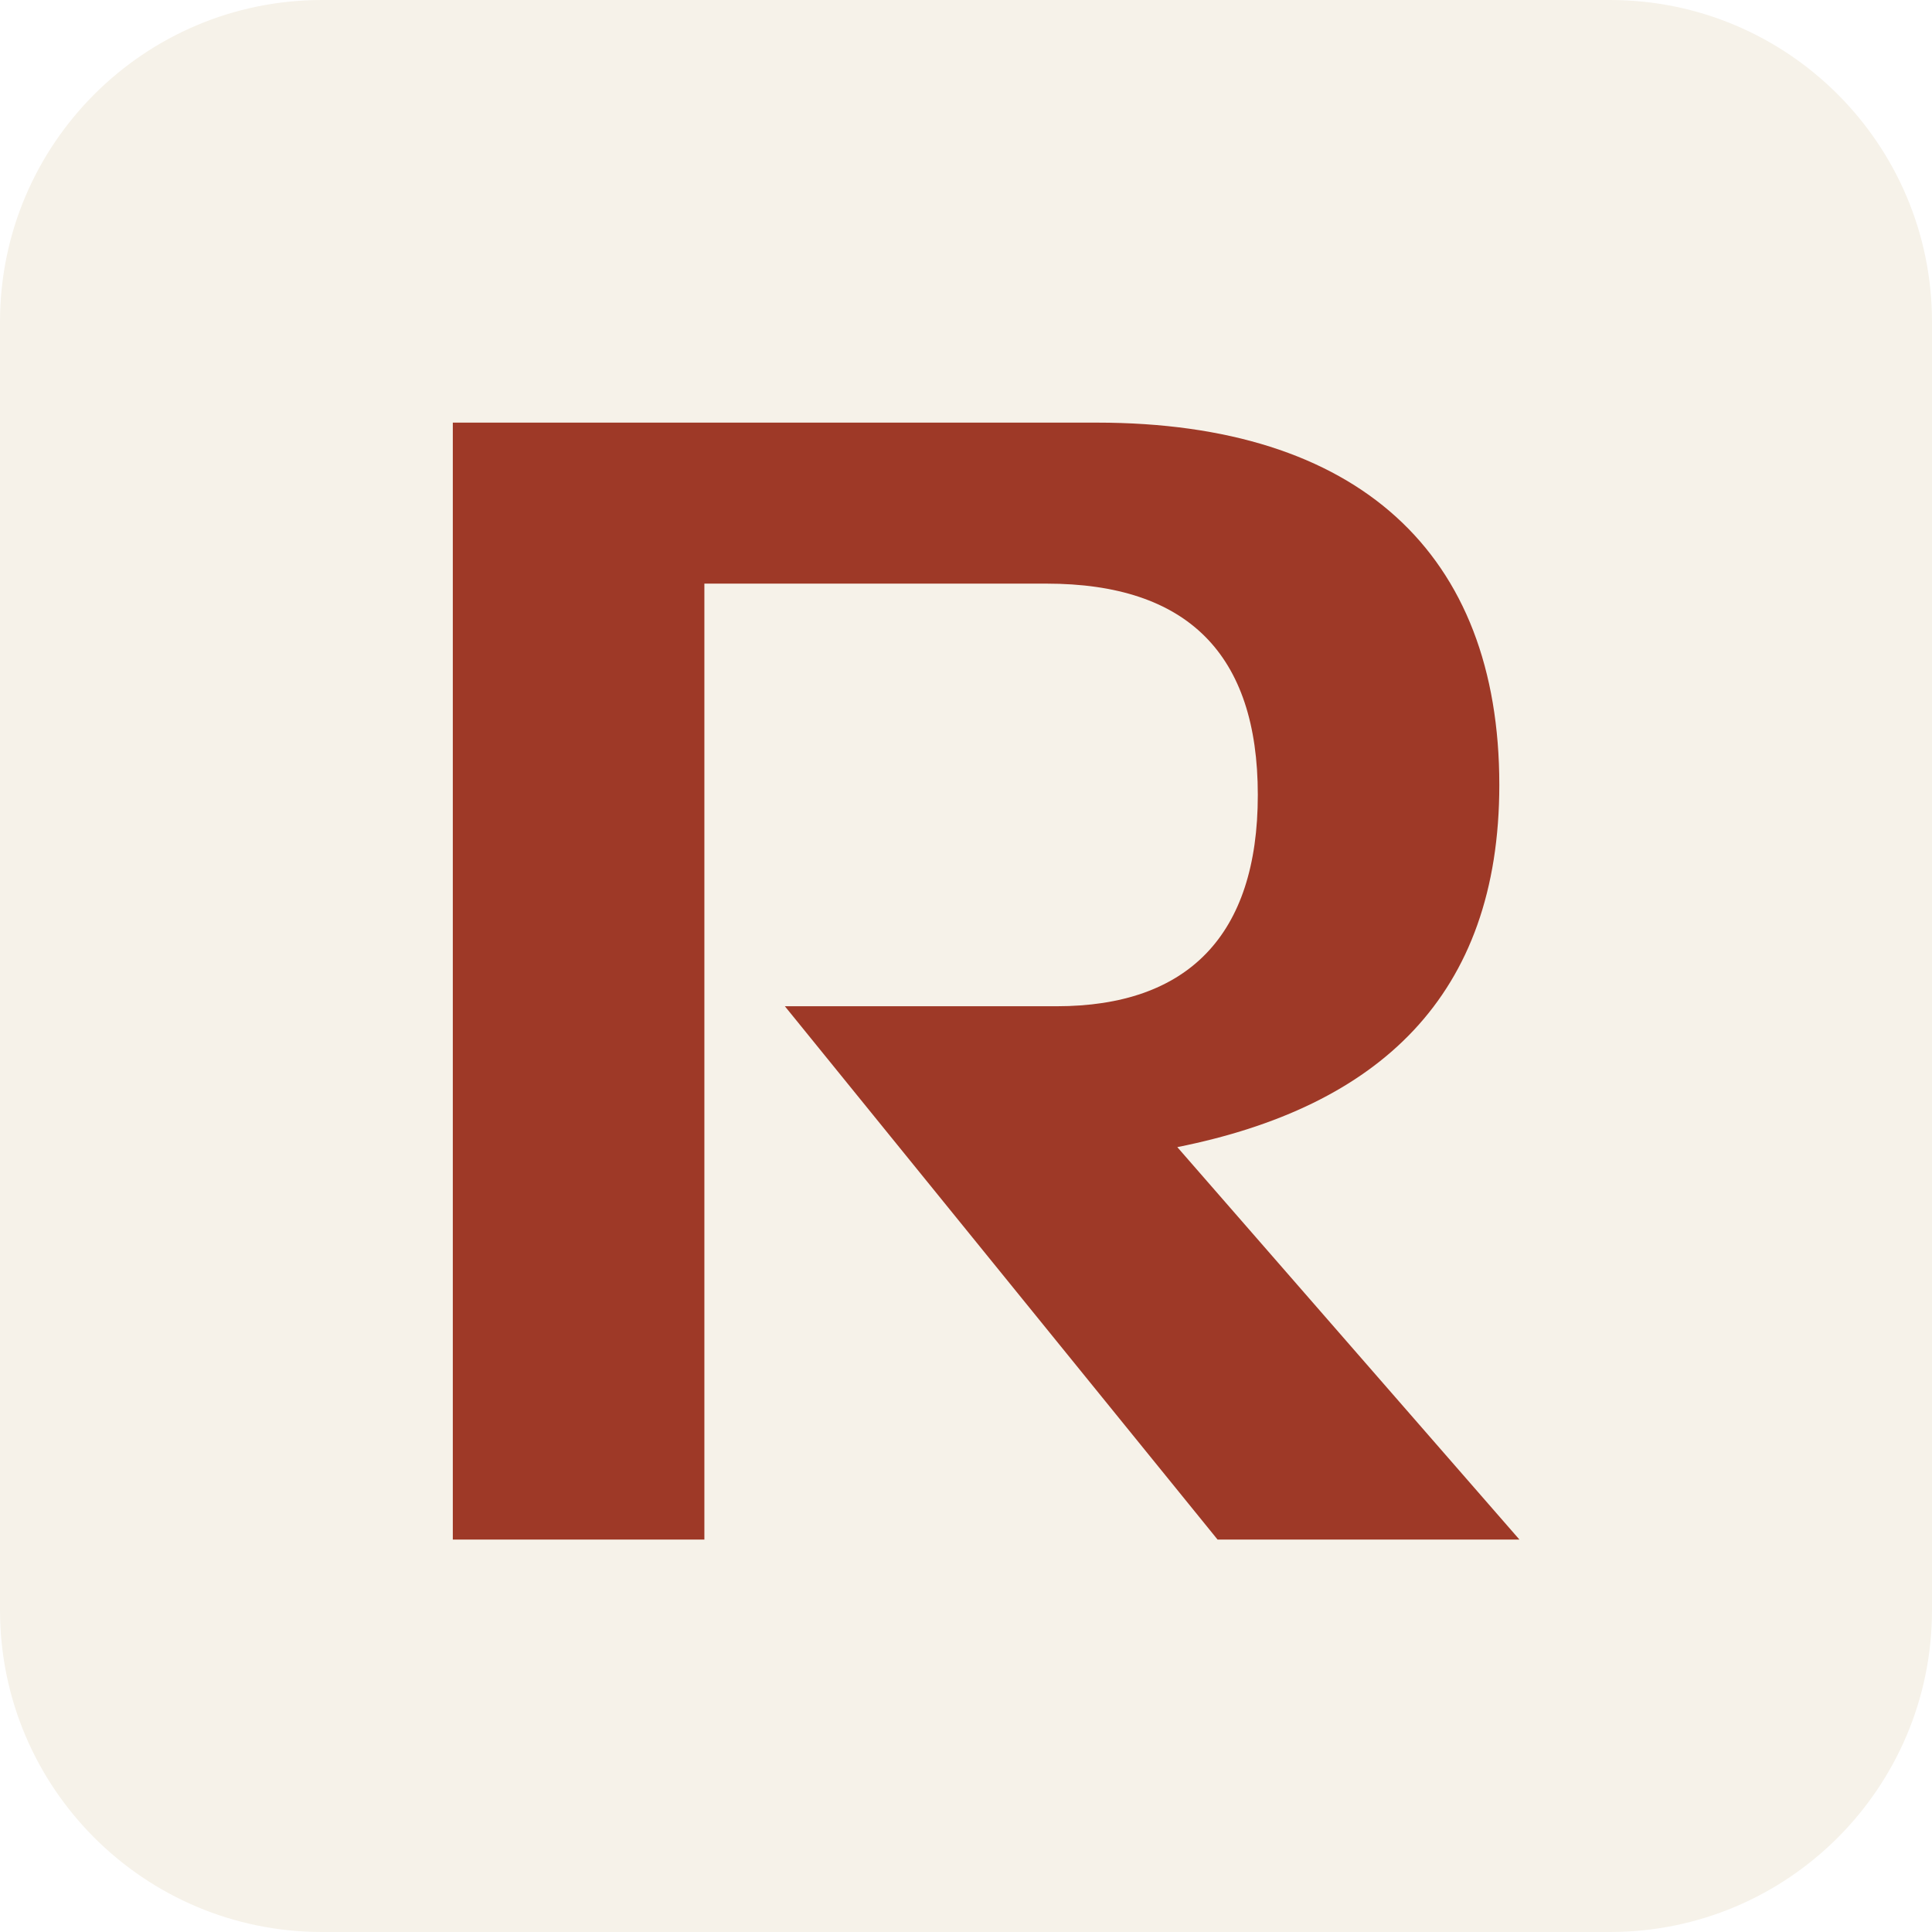
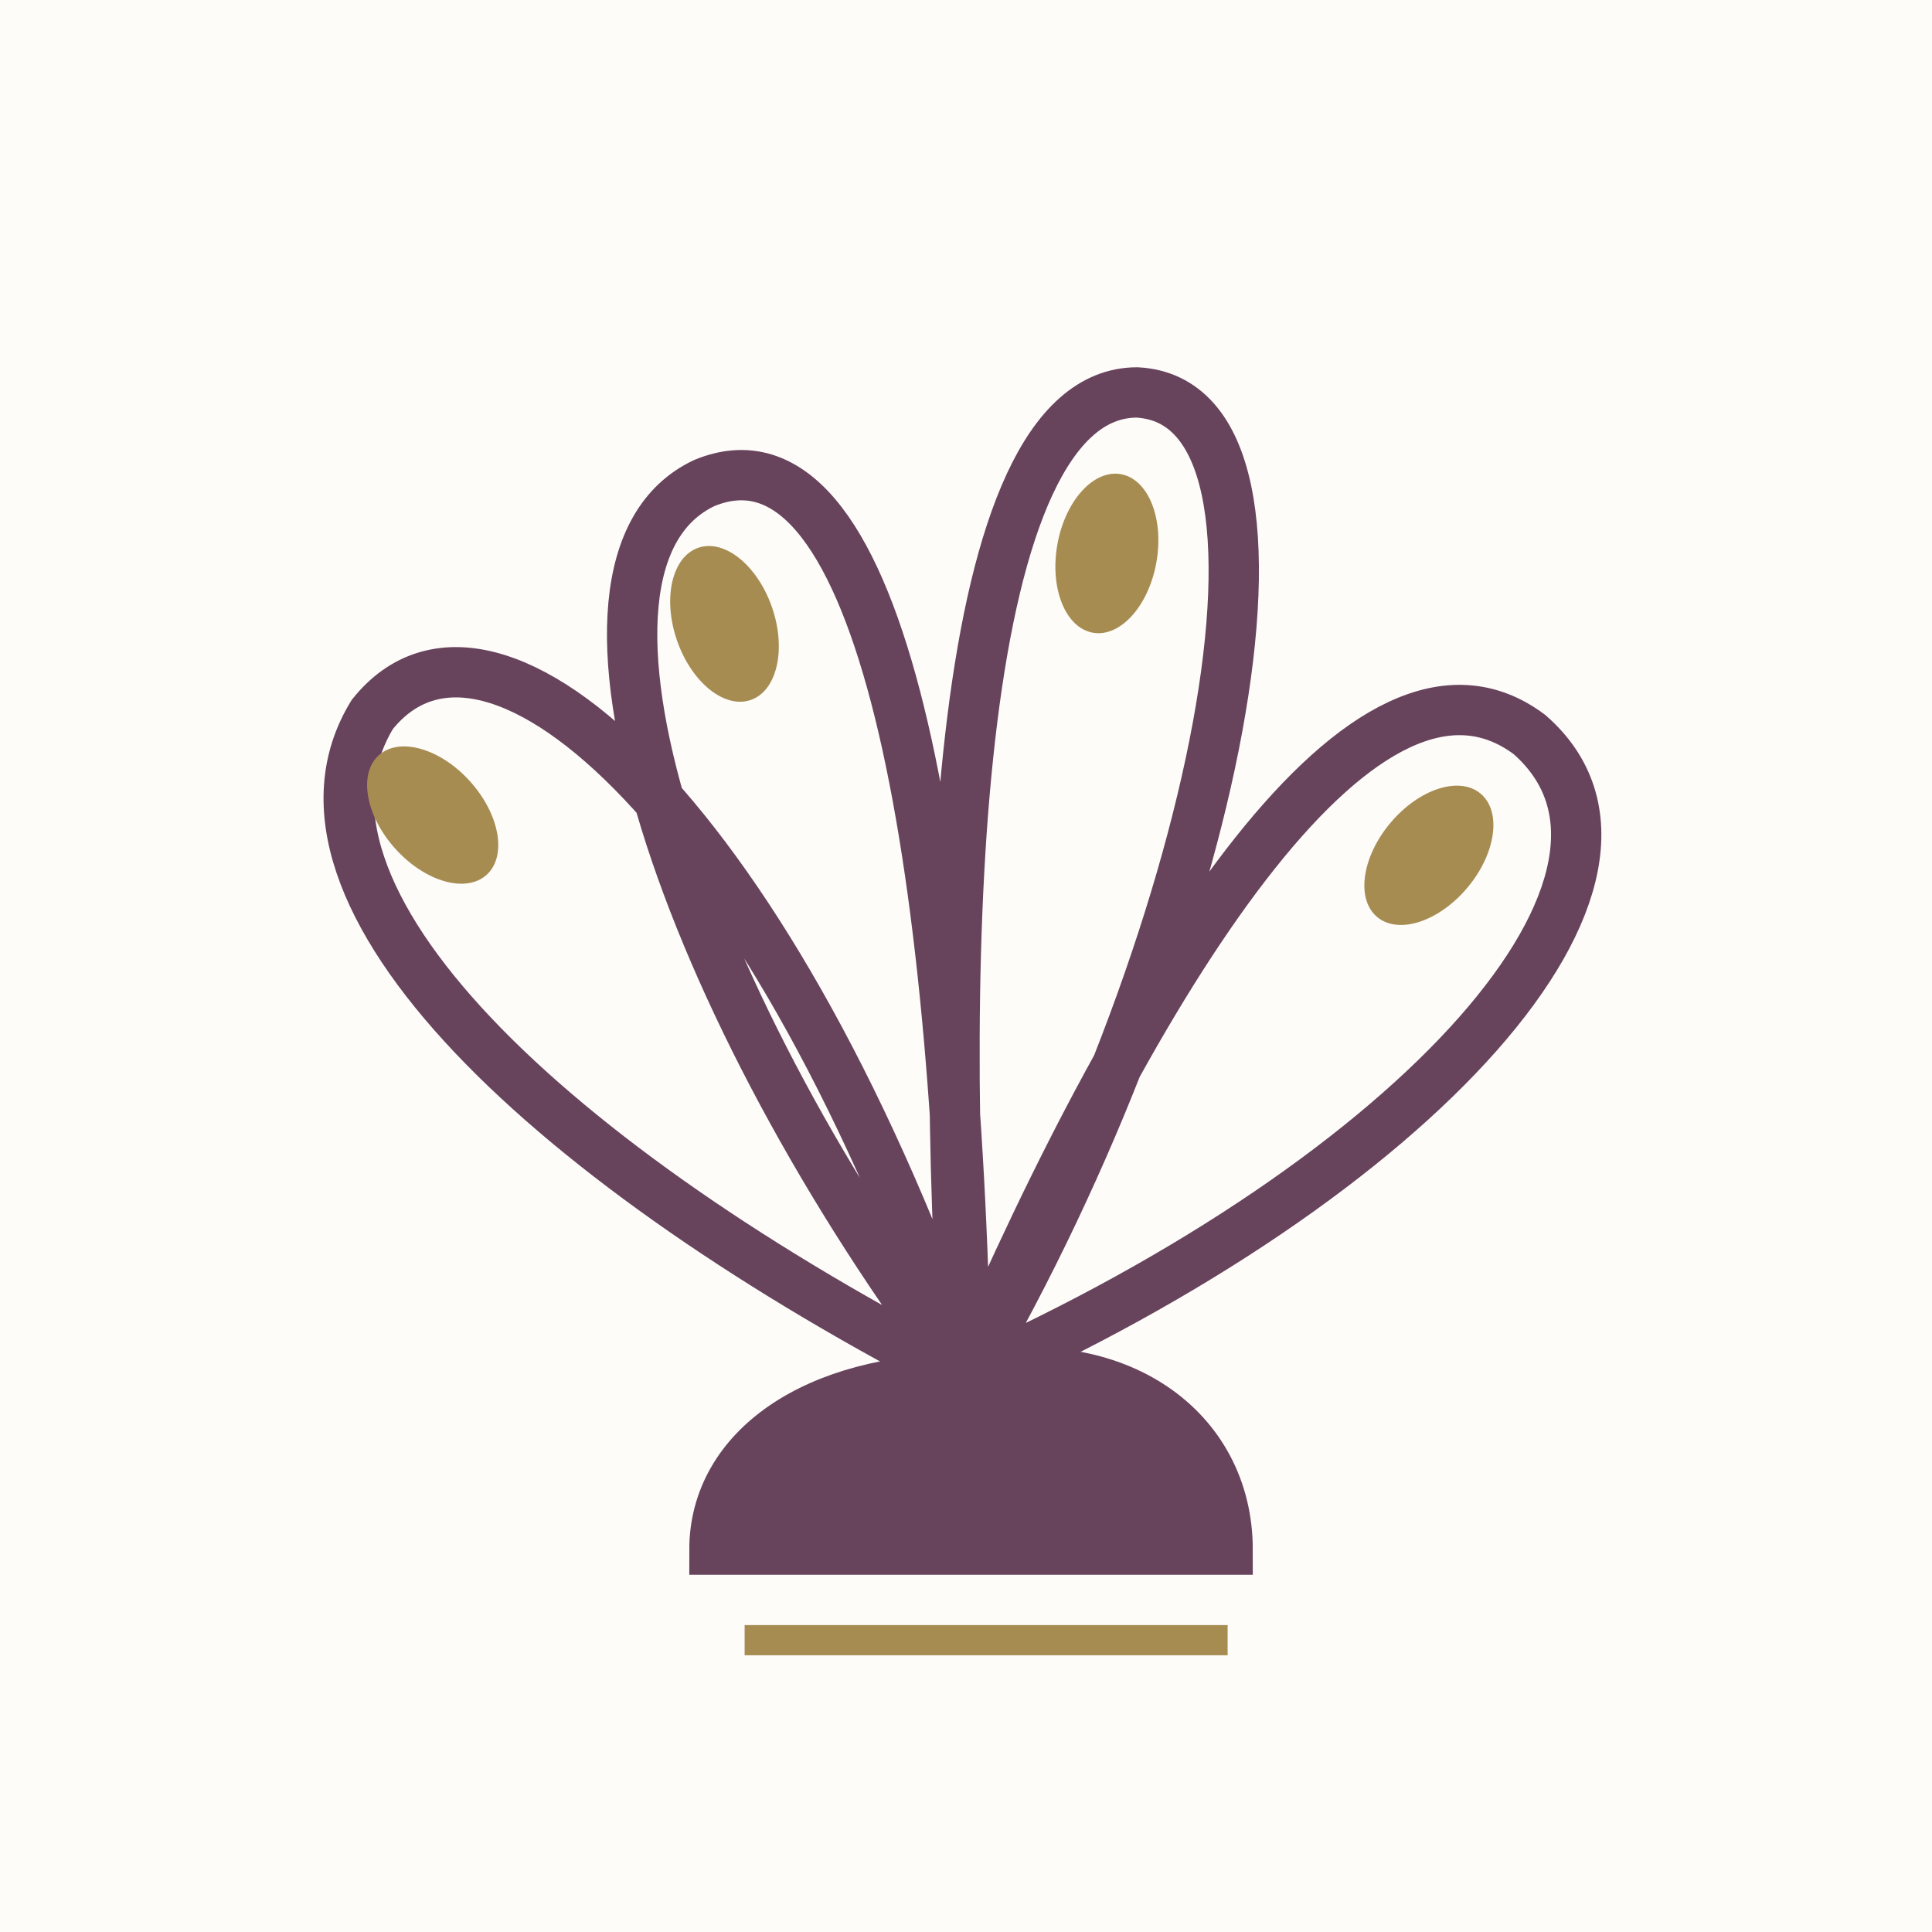
<svg xmlns="http://www.w3.org/2000/svg" viewBox="0 0 192 192">
-   <rect width="192" height="192" rx="32" fill="#f6f2e9" />
-   <path d="M45 42h64c26 0 40 13 40 36 0 21-12 32-32 36l34 39h-30l-43-53h27c13 0 20-7 20-21s-7-21-21-21H70v95H45Z" fill="#9e3927" />
+   <rect width="192" height="192" fill="#fdfcf9" />
+   <g fill="none" stroke="#68435c" stroke-width="5">
+     <path d="M96 137C55 116 26 89 37 71c12-15 40 11 59 66Zm0 0C68 100 53 56 70 48c17-7 25 34 26 89Zm0 0c-3-44-1-98 17-98 19 1 8 55-17 98Zm0 0c18-42 40-76 56-64 16 14-11 44-56 64Z" />
+     <path d="M96 137c15-3 26 5 26 17H71c0-10 10-17 25-17Z" fill="#68435c" />
+   </g>
+   <g fill="#a78c52">
+     <ellipse cx="43" cy="81" rx="5" ry="8" transform="rotate(-42 43 81)" />
+     <ellipse cx="72" cy="62" rx="5" ry="8" transform="rotate(-19 72 62)" />
+     <ellipse cx="110" cy="55" rx="5" ry="8" transform="rotate(10 110 55)" />
+     <ellipse cx="142" cy="85" rx="5" ry="8" transform="rotate(40 142 85)" />
+   </g>
+   <path d="M74 163h48" stroke="#a78c52" stroke-width="3" />
</svg>
